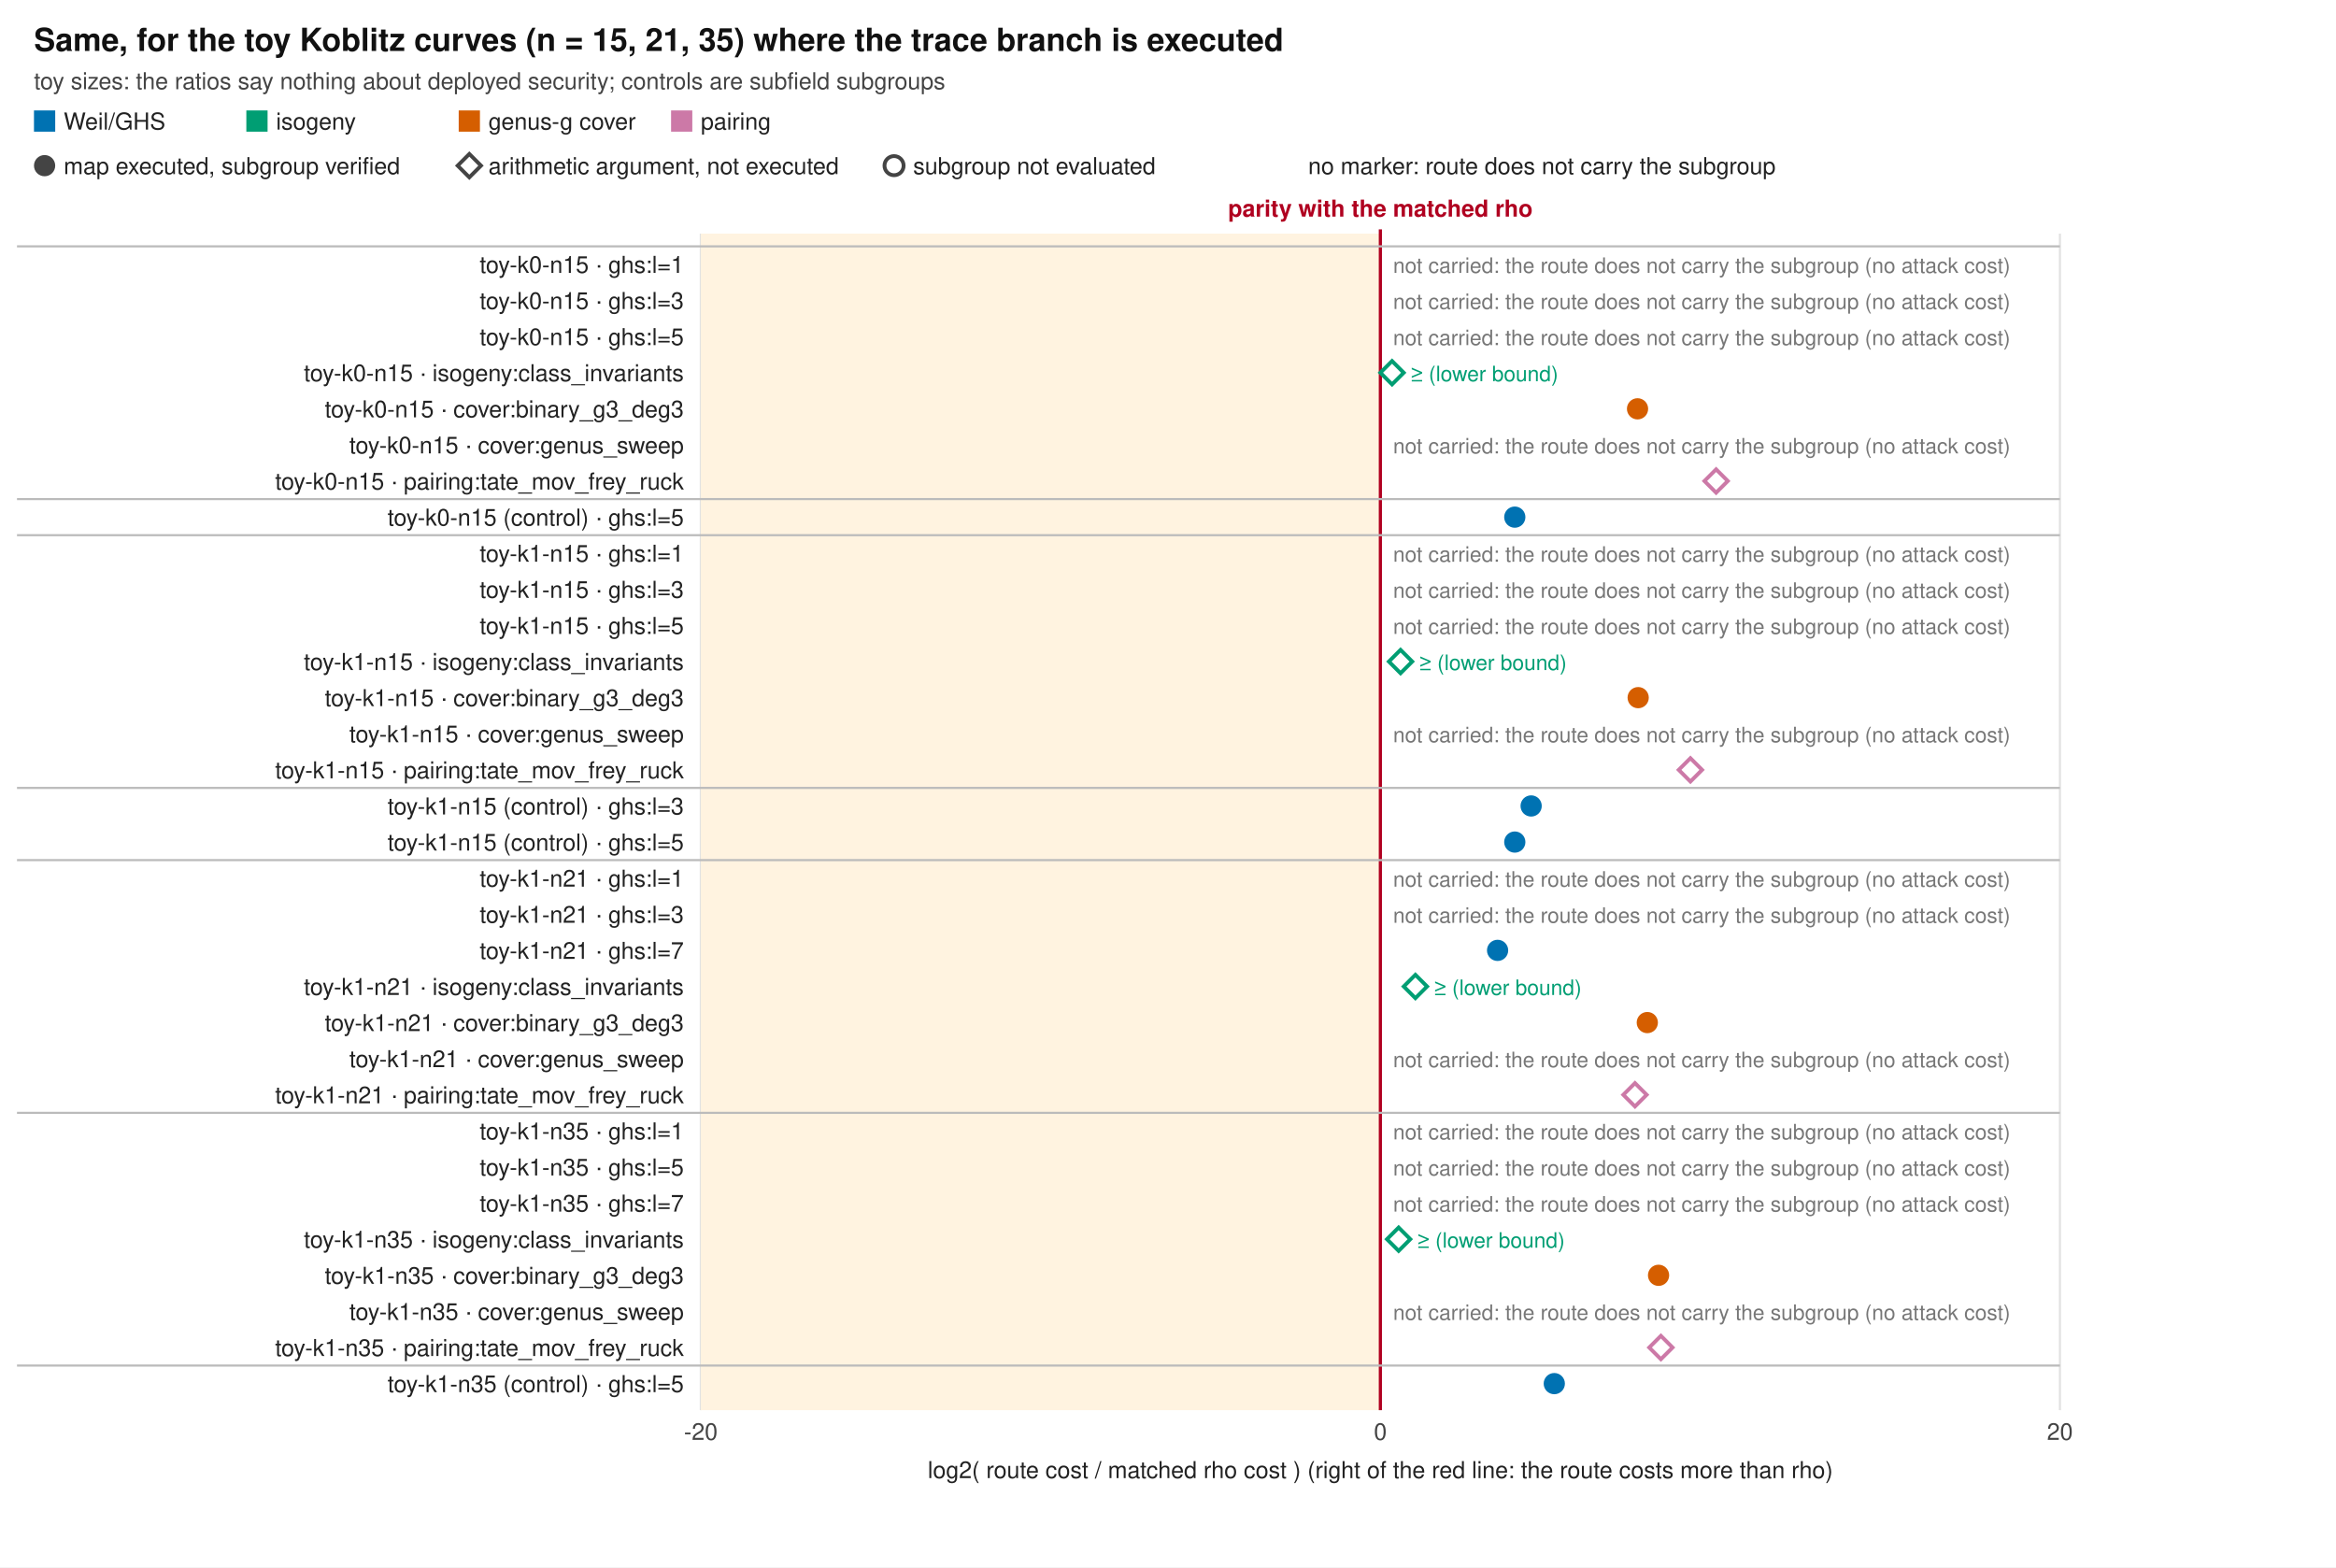
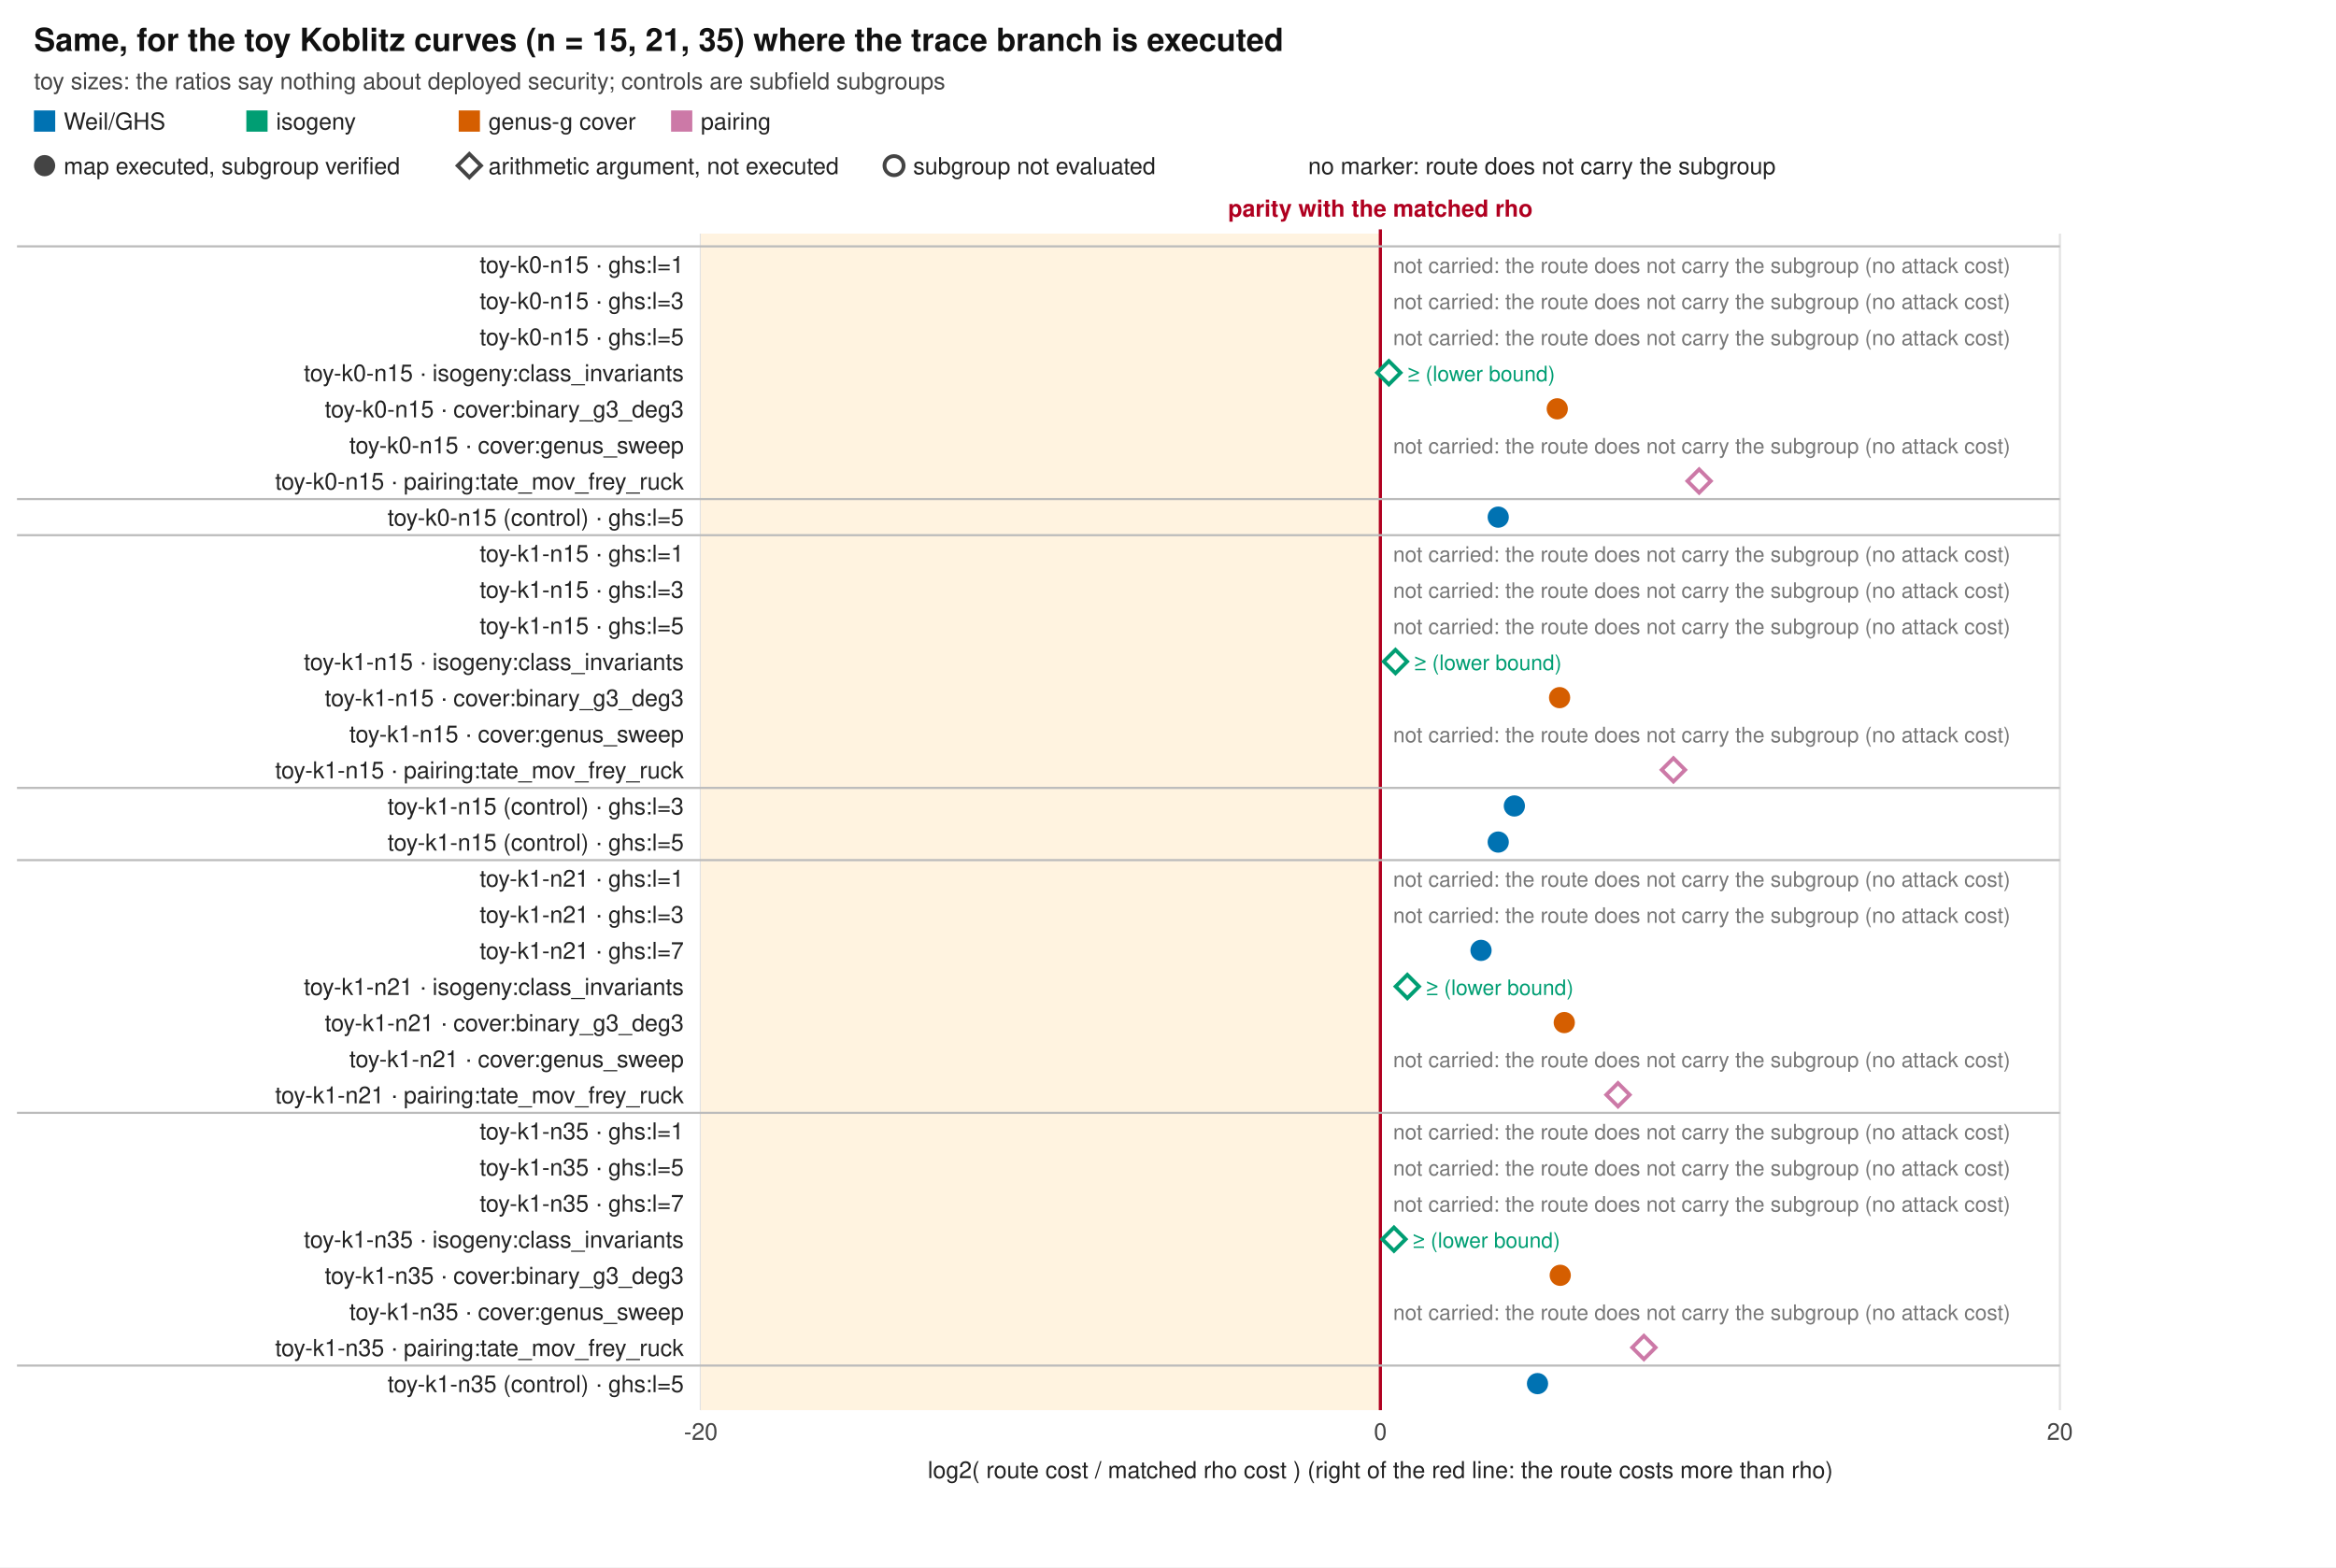
<svg xmlns="http://www.w3.org/2000/svg" width="1100" height="738" viewBox="0 0 1100 738" font-family="Helvetica, Arial, sans-serif" font-size="11">
  <rect width="100%" height="100%" fill="#ffffff" />
  <text x="16" y="24" font-size="15" font-weight="bold" fill="#111">Same, for the toy Koblitz curves (n = 15, 21, 35) where the trace branch is executed</text>
  <text x="16" y="42" fill="#444">toy sizes: the ratios say nothing about deployed security; controls are subfield subgroups</text>
  <rect x="16" y="52" width="10" height="10" fill="#0072B2" />
  <text x="30" y="61" fill="#222">Weil/GHS</text>
  <rect x="116" y="52" width="10" height="10" fill="#009E73" />
  <text x="130" y="61" fill="#222">isogeny</text>
  <rect x="216" y="52" width="10" height="10" fill="#D55E00" />
  <text x="230" y="61" fill="#222">genus-g cover</text>
  <rect x="316" y="52" width="10" height="10" fill="#CC79A7" />
  <text x="330" y="61" fill="#222">pairing</text>
  <circle cx="21.0" cy="78.0" r="4.5" fill="#444444" stroke="#444444" />
  <text x="30" y="82" fill="#222">map executed, subgroup verified</text>
  <path d="M221.0 72.5 L226.5 78.0 L221.0 83.5 L215.5 78.0 Z" fill="#ffffff" stroke="#444444" stroke-width="1.8" />
  <text x="230" y="82" fill="#222">arithmetic argument, not executed</text>
  <circle cx="421.0" cy="78.0" r="4.5" fill="#ffffff" stroke="#444444" stroke-width="1.8" />
  <text x="430" y="82" fill="#222">subgroup not evaluated</text>
  <text x="616" y="82" fill="#222">no marker: route does not carry the subgroup</text>
  <line x1="330.0" y1="110.0" x2="330.0" y2="664.0" stroke="#e2e2e2" />
  <text x="330.0" y="678.0" text-anchor="middle" fill="#444">-20</text>
  <line x1="650.0" y1="110.0" x2="650.0" y2="664.0" stroke="#e2e2e2" />
  <text x="650.0" y="678.0" text-anchor="middle" fill="#444">0</text>
  <line x1="970.0" y1="110.0" x2="970.0" y2="664.0" stroke="#e2e2e2" />
  <text x="970.0" y="678.0" text-anchor="middle" fill="#444">20</text>
  <rect x="330.0" y="110.0" width="320.0" height="554.0" fill="#fff3e0" />
  <line x1="650.0" y1="108.0" x2="650.0" y2="664.0" stroke="#b00020" stroke-width="1.5" />
  <text x="650.0" y="102.0" text-anchor="middle" fill="#b00020" font-weight="bold">parity with the matched rho</text>
  <text x="650.0" y="696.0" text-anchor="middle" fill="#222">log2( route cost / matched rho cost )   (right of the red line: the route costs more than rho)</text>
  <line x1="8" y1="116.0" x2="970.0" y2="116.0" stroke="#bbb" />
  <text x="322.0" y="128.5" text-anchor="end" fill="#222">toy-k0-n15 · ghs:l=1</text>
  <text x="656.0" y="128.5" fill="#777" font-size="10">not carried: the route does not carry the subgroup (no attack cost)</text>
  <text x="322.0" y="145.5" text-anchor="end" fill="#222">toy-k0-n15 · ghs:l=3</text>
  <text x="656.0" y="145.5" fill="#777" font-size="10">not carried: the route does not carry the subgroup (no attack cost)</text>
  <text x="322.0" y="162.5" text-anchor="end" fill="#222">toy-k0-n15 · ghs:l=5</text>
  <text x="656.0" y="162.5" fill="#777" font-size="10">not carried: the route does not carry the subgroup (no attack cost)</text>
  <text x="322.0" y="179.5" text-anchor="end" fill="#222">toy-k0-n15 · isogeny:class_invariants</text>
-   <path d="M655.5 170.0 L661.0 175.5 L655.5 181.0 L650.0 175.5 Z" fill="#ffffff" stroke="#009E73" stroke-width="1.8" />
-   <text x="664.5" y="179.5" fill="#009E73" font-size="10">≥ (lower bound)</text>
+   <path d="M654.0 170.0 L659.5 175.5 L654.0 181.0 L648.5 175.5 Z" fill="#ffffff" stroke="#009E73" stroke-width="1.8" />
+   <text x="663.0" y="179.5" fill="#009E73" font-size="10">≥ (lower bound)</text>
  <text x="322.0" y="196.5" text-anchor="end" fill="#222">toy-k0-n15 · cover:binary_g3_deg3</text>
-   <circle cx="771.1" cy="192.5" r="4.5" fill="#D55E00" stroke="#D55E00" />
+   <circle cx="733.3" cy="192.5" r="4.5" fill="#D55E00" stroke="#D55E00" />
  <text x="322.0" y="213.5" text-anchor="end" fill="#222">toy-k0-n15 · cover:genus_sweep</text>
  <text x="656.0" y="213.5" fill="#777" font-size="10">not carried: the route does not carry the subgroup (no attack cost)</text>
  <text x="322.0" y="230.5" text-anchor="end" fill="#222">toy-k0-n15 · pairing:tate_mov_frey_ruck</text>
-   <path d="M808.1 221.0 L813.6 226.5 L808.1 232.0 L802.6 226.5 Z" fill="#ffffff" stroke="#CC79A7" stroke-width="1.8" />
+   <path d="M800.1 221.0 L805.6 226.5 L800.1 232.0 L794.6 226.5 Z" fill="#ffffff" stroke="#CC79A7" stroke-width="1.8" />
  <line x1="8" y1="235.0" x2="970.0" y2="235.0" stroke="#bbb" />
  <text x="322.0" y="247.5" text-anchor="end" fill="#222">toy-k0-n15 (control) · ghs:l=5</text>
-   <circle cx="713.3" cy="243.5" r="4.5" fill="#0072B2" stroke="#0072B2" />
+   <circle cx="705.5" cy="243.5" r="4.5" fill="#0072B2" stroke="#0072B2" />
  <line x1="8" y1="252.0" x2="970.0" y2="252.0" stroke="#bbb" />
  <text x="322.0" y="264.5" text-anchor="end" fill="#222">toy-k1-n15 · ghs:l=1</text>
  <text x="656.0" y="264.5" fill="#777" font-size="10">not carried: the route does not carry the subgroup (no attack cost)</text>
  <text x="322.0" y="281.5" text-anchor="end" fill="#222">toy-k1-n15 · ghs:l=3</text>
  <text x="656.0" y="281.5" fill="#777" font-size="10">not carried: the route does not carry the subgroup (no attack cost)</text>
  <text x="322.0" y="298.5" text-anchor="end" fill="#222">toy-k1-n15 · ghs:l=5</text>
  <text x="656.0" y="298.5" fill="#777" font-size="10">not carried: the route does not carry the subgroup (no attack cost)</text>
  <text x="322.0" y="315.5" text-anchor="end" fill="#222">toy-k1-n15 · isogeny:class_invariants</text>
-   <path d="M659.5 306.0 L665.0 311.5 L659.5 317.0 L654.0 311.5 Z" fill="#ffffff" stroke="#009E73" stroke-width="1.8" />
-   <text x="668.5" y="315.5" fill="#009E73" font-size="10">≥ (lower bound)</text>
+   <path d="M657.1 306.0 L662.6 311.5 L657.1 317.0 L651.6 311.5 Z" fill="#ffffff" stroke="#009E73" stroke-width="1.8" />
+   <text x="666.1" y="315.5" fill="#009E73" font-size="10">≥ (lower bound)</text>
  <text x="322.0" y="332.5" text-anchor="end" fill="#222">toy-k1-n15 · cover:binary_g3_deg3</text>
-   <circle cx="771.4" cy="328.5" r="4.5" fill="#D55E00" stroke="#D55E00" />
+   <circle cx="734.4" cy="328.5" r="4.5" fill="#D55E00" stroke="#D55E00" />
  <text x="322.0" y="349.5" text-anchor="end" fill="#222">toy-k1-n15 · cover:genus_sweep</text>
  <text x="656.0" y="349.5" fill="#777" font-size="10">not carried: the route does not carry the subgroup (no attack cost)</text>
  <text x="322.0" y="366.5" text-anchor="end" fill="#222">toy-k1-n15 · pairing:tate_mov_frey_ruck</text>
-   <path d="M796.0 357.0 L801.5 362.5 L796.0 368.0 L790.5 362.5 Z" fill="#ffffff" stroke="#CC79A7" stroke-width="1.8" />
+   <path d="M788.0 357.0 L793.5 362.5 L788.0 368.0 L782.5 362.5 Z" fill="#ffffff" stroke="#CC79A7" stroke-width="1.8" />
  <line x1="8" y1="371.0" x2="970.0" y2="371.0" stroke="#bbb" />
  <text x="322.0" y="383.5" text-anchor="end" fill="#222">toy-k1-n15 (control) · ghs:l=3</text>
-   <circle cx="721.0" cy="379.5" r="4.5" fill="#0072B2" stroke="#0072B2" />
+   <circle cx="713.1" cy="379.5" r="4.5" fill="#0072B2" stroke="#0072B2" />
  <text x="322.0" y="400.5" text-anchor="end" fill="#222">toy-k1-n15 (control) · ghs:l=5</text>
-   <circle cx="713.3" cy="396.5" r="4.5" fill="#0072B2" stroke="#0072B2" />
+   <circle cx="705.5" cy="396.5" r="4.5" fill="#0072B2" stroke="#0072B2" />
  <line x1="8" y1="405.0" x2="970.0" y2="405.0" stroke="#bbb" />
  <text x="322.0" y="417.5" text-anchor="end" fill="#222">toy-k1-n21 · ghs:l=1</text>
  <text x="656.0" y="417.5" fill="#777" font-size="10">not carried: the route does not carry the subgroup (no attack cost)</text>
  <text x="322.0" y="434.5" text-anchor="end" fill="#222">toy-k1-n21 · ghs:l=3</text>
  <text x="656.0" y="434.5" fill="#777" font-size="10">not carried: the route does not carry the subgroup (no attack cost)</text>
  <text x="322.0" y="451.5" text-anchor="end" fill="#222">toy-k1-n21 · ghs:l=7</text>
-   <circle cx="705.2" cy="447.5" r="4.5" fill="#0072B2" stroke="#0072B2" />
+   <circle cx="697.4" cy="447.5" r="4.5" fill="#0072B2" stroke="#0072B2" />
  <text x="322.0" y="468.5" text-anchor="end" fill="#222">toy-k1-n21 · isogeny:class_invariants</text>
-   <path d="M666.5 459.0 L672.0 464.5 L666.5 470.0 L661.0 464.5 Z" fill="#ffffff" stroke="#009E73" stroke-width="1.8" />
-   <text x="675.5" y="468.5" fill="#009E73" font-size="10">≥ (lower bound)</text>
+   <path d="M662.7 459.0 L668.2 464.5 L662.7 470.0 L657.2 464.5 Z" fill="#ffffff" stroke="#009E73" stroke-width="1.8" />
+   <text x="671.7" y="468.5" fill="#009E73" font-size="10">≥ (lower bound)</text>
  <text x="322.0" y="485.5" text-anchor="end" fill="#222">toy-k1-n21 · cover:binary_g3_deg3</text>
-   <circle cx="775.7" cy="481.5" r="4.5" fill="#D55E00" stroke="#D55E00" />
+   <circle cx="736.6" cy="481.5" r="4.5" fill="#D55E00" stroke="#D55E00" />
  <text x="322.0" y="502.5" text-anchor="end" fill="#222">toy-k1-n21 · cover:genus_sweep</text>
  <text x="656.0" y="502.5" fill="#777" font-size="10">not carried: the route does not carry the subgroup (no attack cost)</text>
  <text x="322.0" y="519.5" text-anchor="end" fill="#222">toy-k1-n21 · pairing:tate_mov_frey_ruck</text>
-   <path d="M769.9 510.0 L775.4 515.5 L769.9 521.0 L764.4 515.5 Z" fill="#ffffff" stroke="#CC79A7" stroke-width="1.8" />
+   <path d="M761.9 510.0 L767.4 515.5 L761.9 521.0 L756.4 515.5 Z" fill="#ffffff" stroke="#CC79A7" stroke-width="1.8" />
  <line x1="8" y1="524.0" x2="970.0" y2="524.0" stroke="#bbb" />
  <text x="322.0" y="536.5" text-anchor="end" fill="#222">toy-k1-n35 · ghs:l=1</text>
  <text x="656.0" y="536.5" fill="#777" font-size="10">not carried: the route does not carry the subgroup (no attack cost)</text>
  <text x="322.0" y="553.5" text-anchor="end" fill="#222">toy-k1-n35 · ghs:l=5</text>
  <text x="656.0" y="553.5" fill="#777" font-size="10">not carried: the route does not carry the subgroup (no attack cost)</text>
  <text x="322.0" y="570.5" text-anchor="end" fill="#222">toy-k1-n35 · ghs:l=7</text>
  <text x="656.0" y="570.5" fill="#777" font-size="10">not carried: the route does not carry the subgroup (no attack cost)</text>
  <text x="322.0" y="587.5" text-anchor="end" fill="#222">toy-k1-n35 · isogeny:class_invariants</text>
-   <path d="M658.6 578.0 L664.1 583.5 L658.6 589.0 L653.1 583.5 Z" fill="#ffffff" stroke="#009E73" stroke-width="1.8" />
-   <text x="667.6" y="587.5" fill="#009E73" font-size="10">≥ (lower bound)</text>
+   <path d="M656.4 578.0 L661.9 583.5 L656.4 589.0 L650.9 583.5 Z" fill="#ffffff" stroke="#009E73" stroke-width="1.8" />
+   <text x="665.4" y="587.5" fill="#009E73" font-size="10">≥ (lower bound)</text>
  <text x="322.0" y="604.5" text-anchor="end" fill="#222">toy-k1-n35 · cover:binary_g3_deg3</text>
-   <circle cx="781.0" cy="600.5" r="4.5" fill="#D55E00" stroke="#D55E00" />
+   <circle cx="734.7" cy="600.5" r="4.5" fill="#D55E00" stroke="#D55E00" />
  <text x="322.0" y="621.5" text-anchor="end" fill="#222">toy-k1-n35 · cover:genus_sweep</text>
  <text x="656.0" y="621.5" fill="#777" font-size="10">not carried: the route does not carry the subgroup (no attack cost)</text>
  <text x="322.0" y="638.5" text-anchor="end" fill="#222">toy-k1-n35 · pairing:tate_mov_frey_ruck</text>
-   <path d="M782.1 629.0 L787.6 634.5 L782.1 640.0 L776.6 634.5 Z" fill="#ffffff" stroke="#CC79A7" stroke-width="1.8" />
+   <path d="M774.1 629.0 L779.6 634.5 L774.1 640.0 L768.6 634.5 Z" fill="#ffffff" stroke="#CC79A7" stroke-width="1.8" />
  <line x1="8" y1="643.0" x2="970.0" y2="643.0" stroke="#bbb" />
  <text x="322.0" y="655.5" text-anchor="end" fill="#222">toy-k1-n35 (control) · ghs:l=5</text>
-   <circle cx="731.9" cy="651.5" r="4.5" fill="#0072B2" stroke="#0072B2" />
+   <circle cx="724.0" cy="651.5" r="4.5" fill="#0072B2" stroke="#0072B2" />
</svg>
